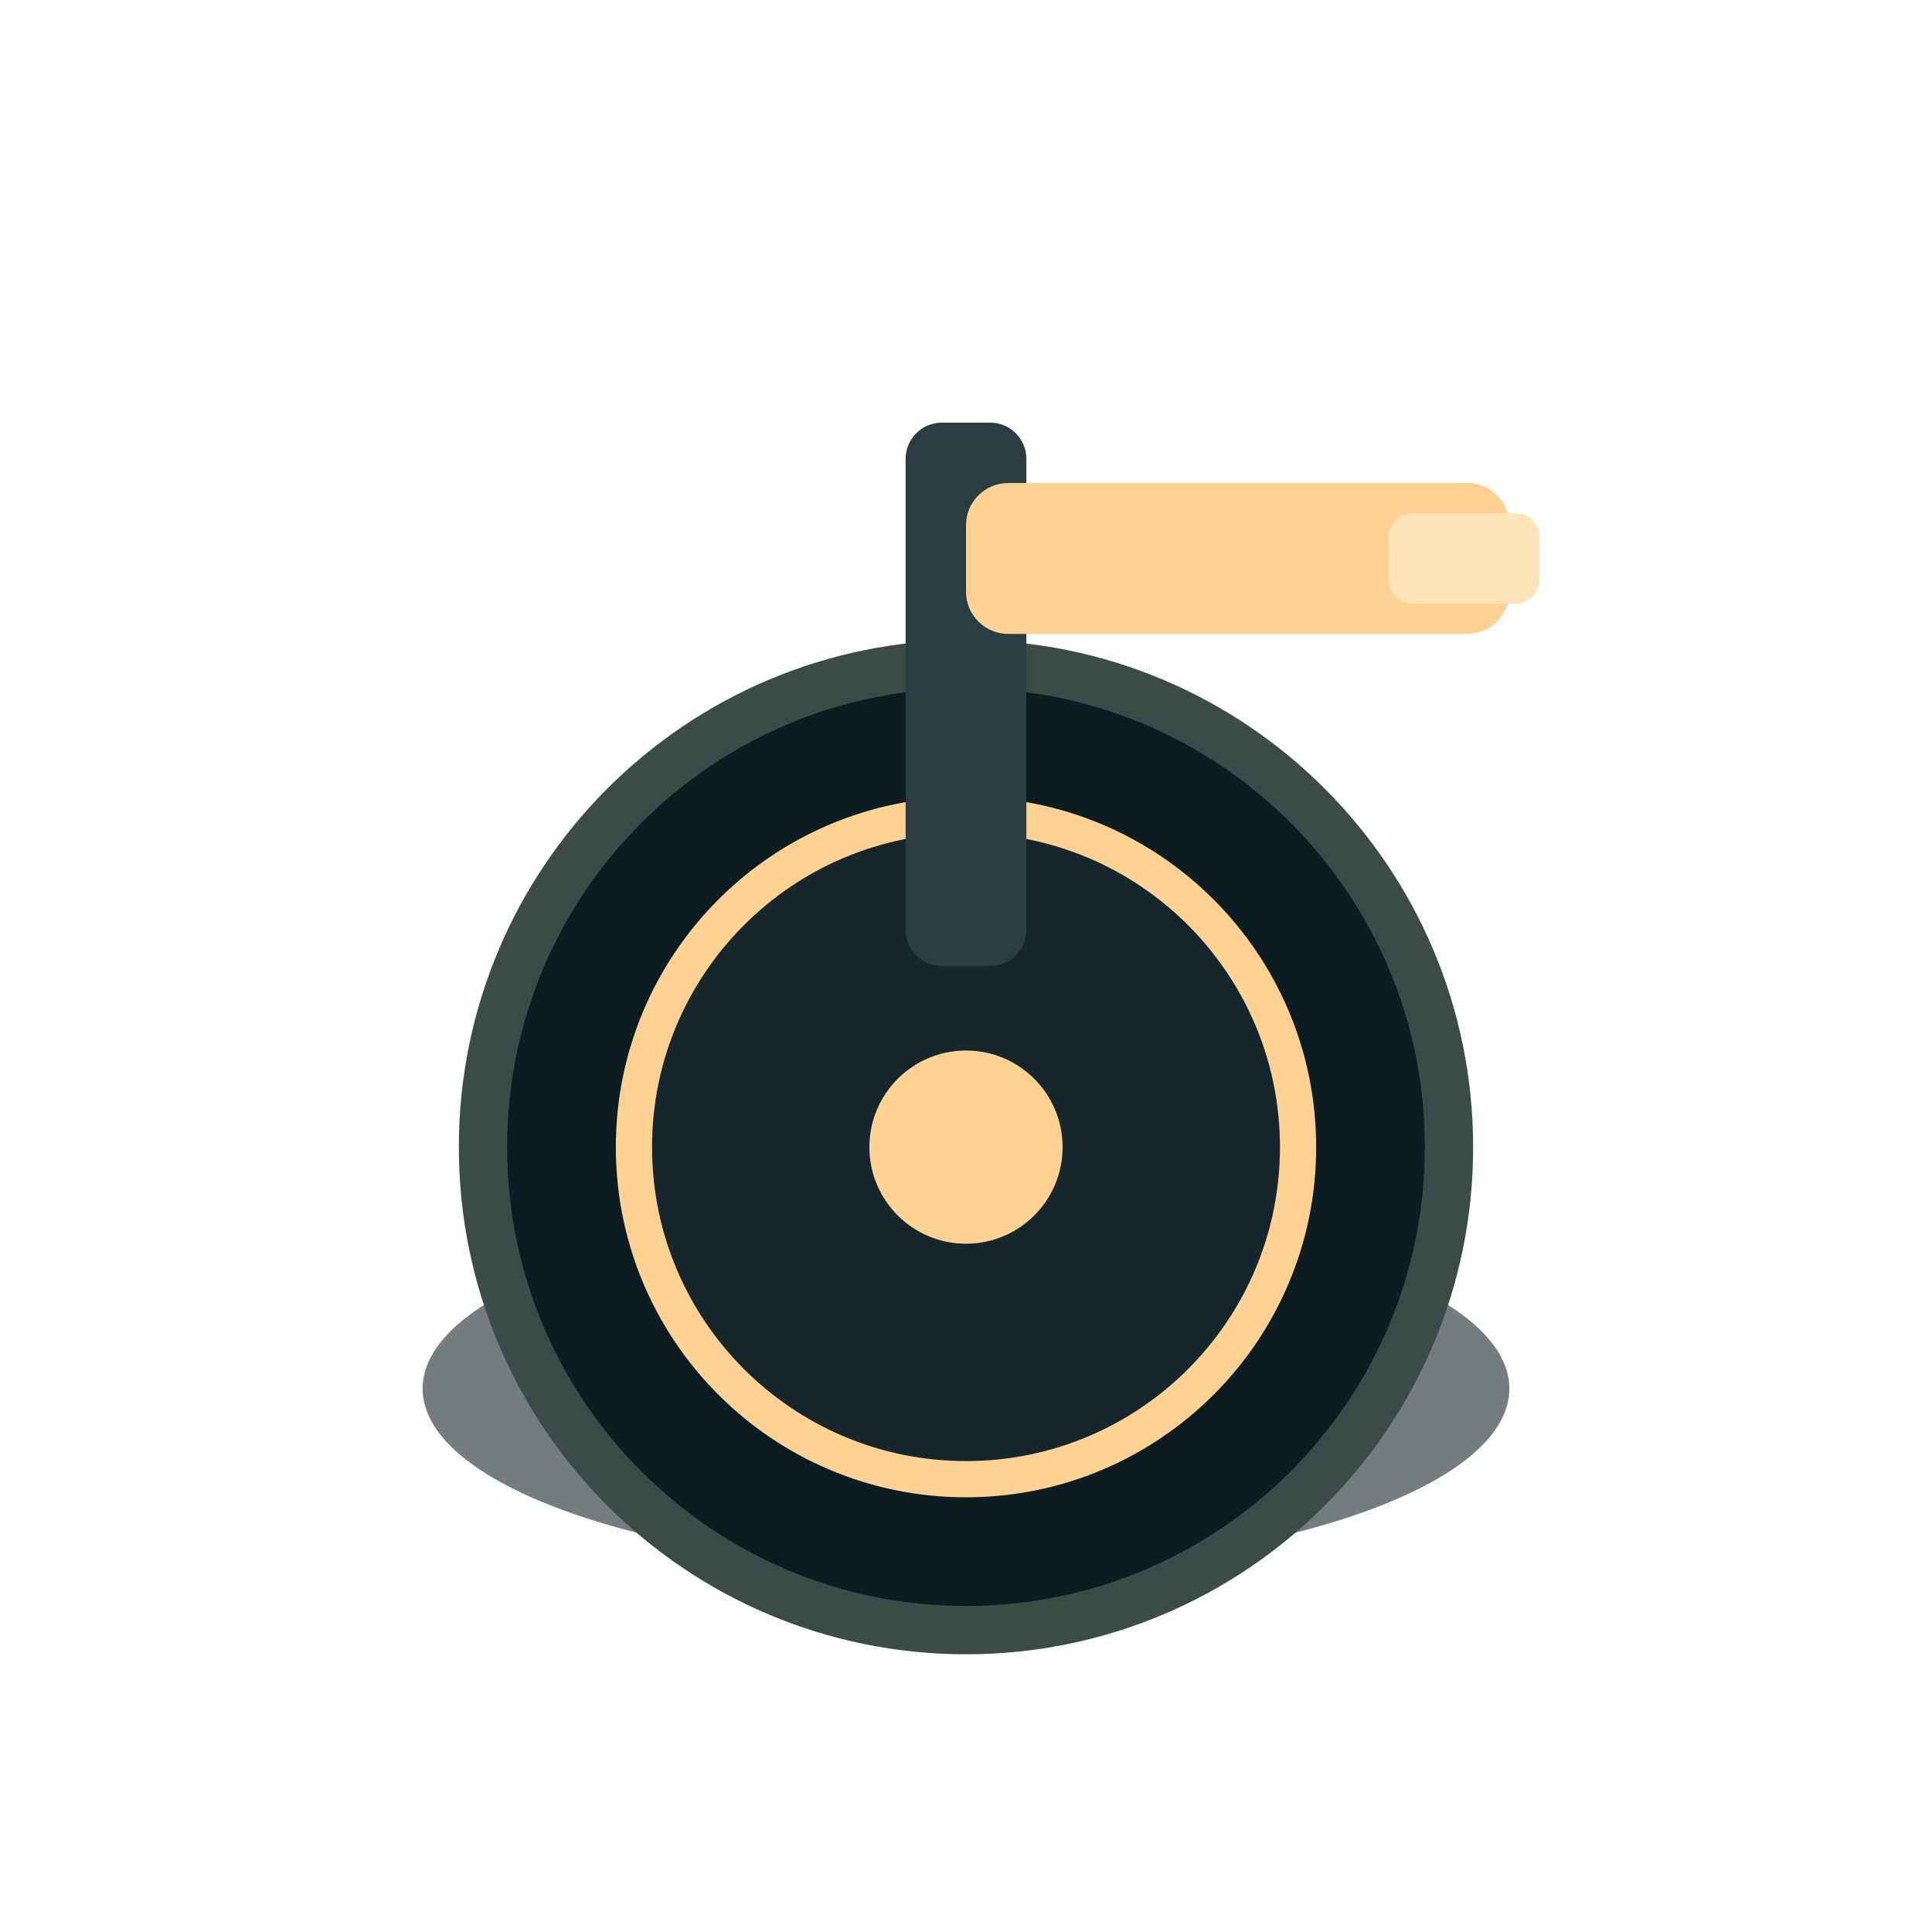
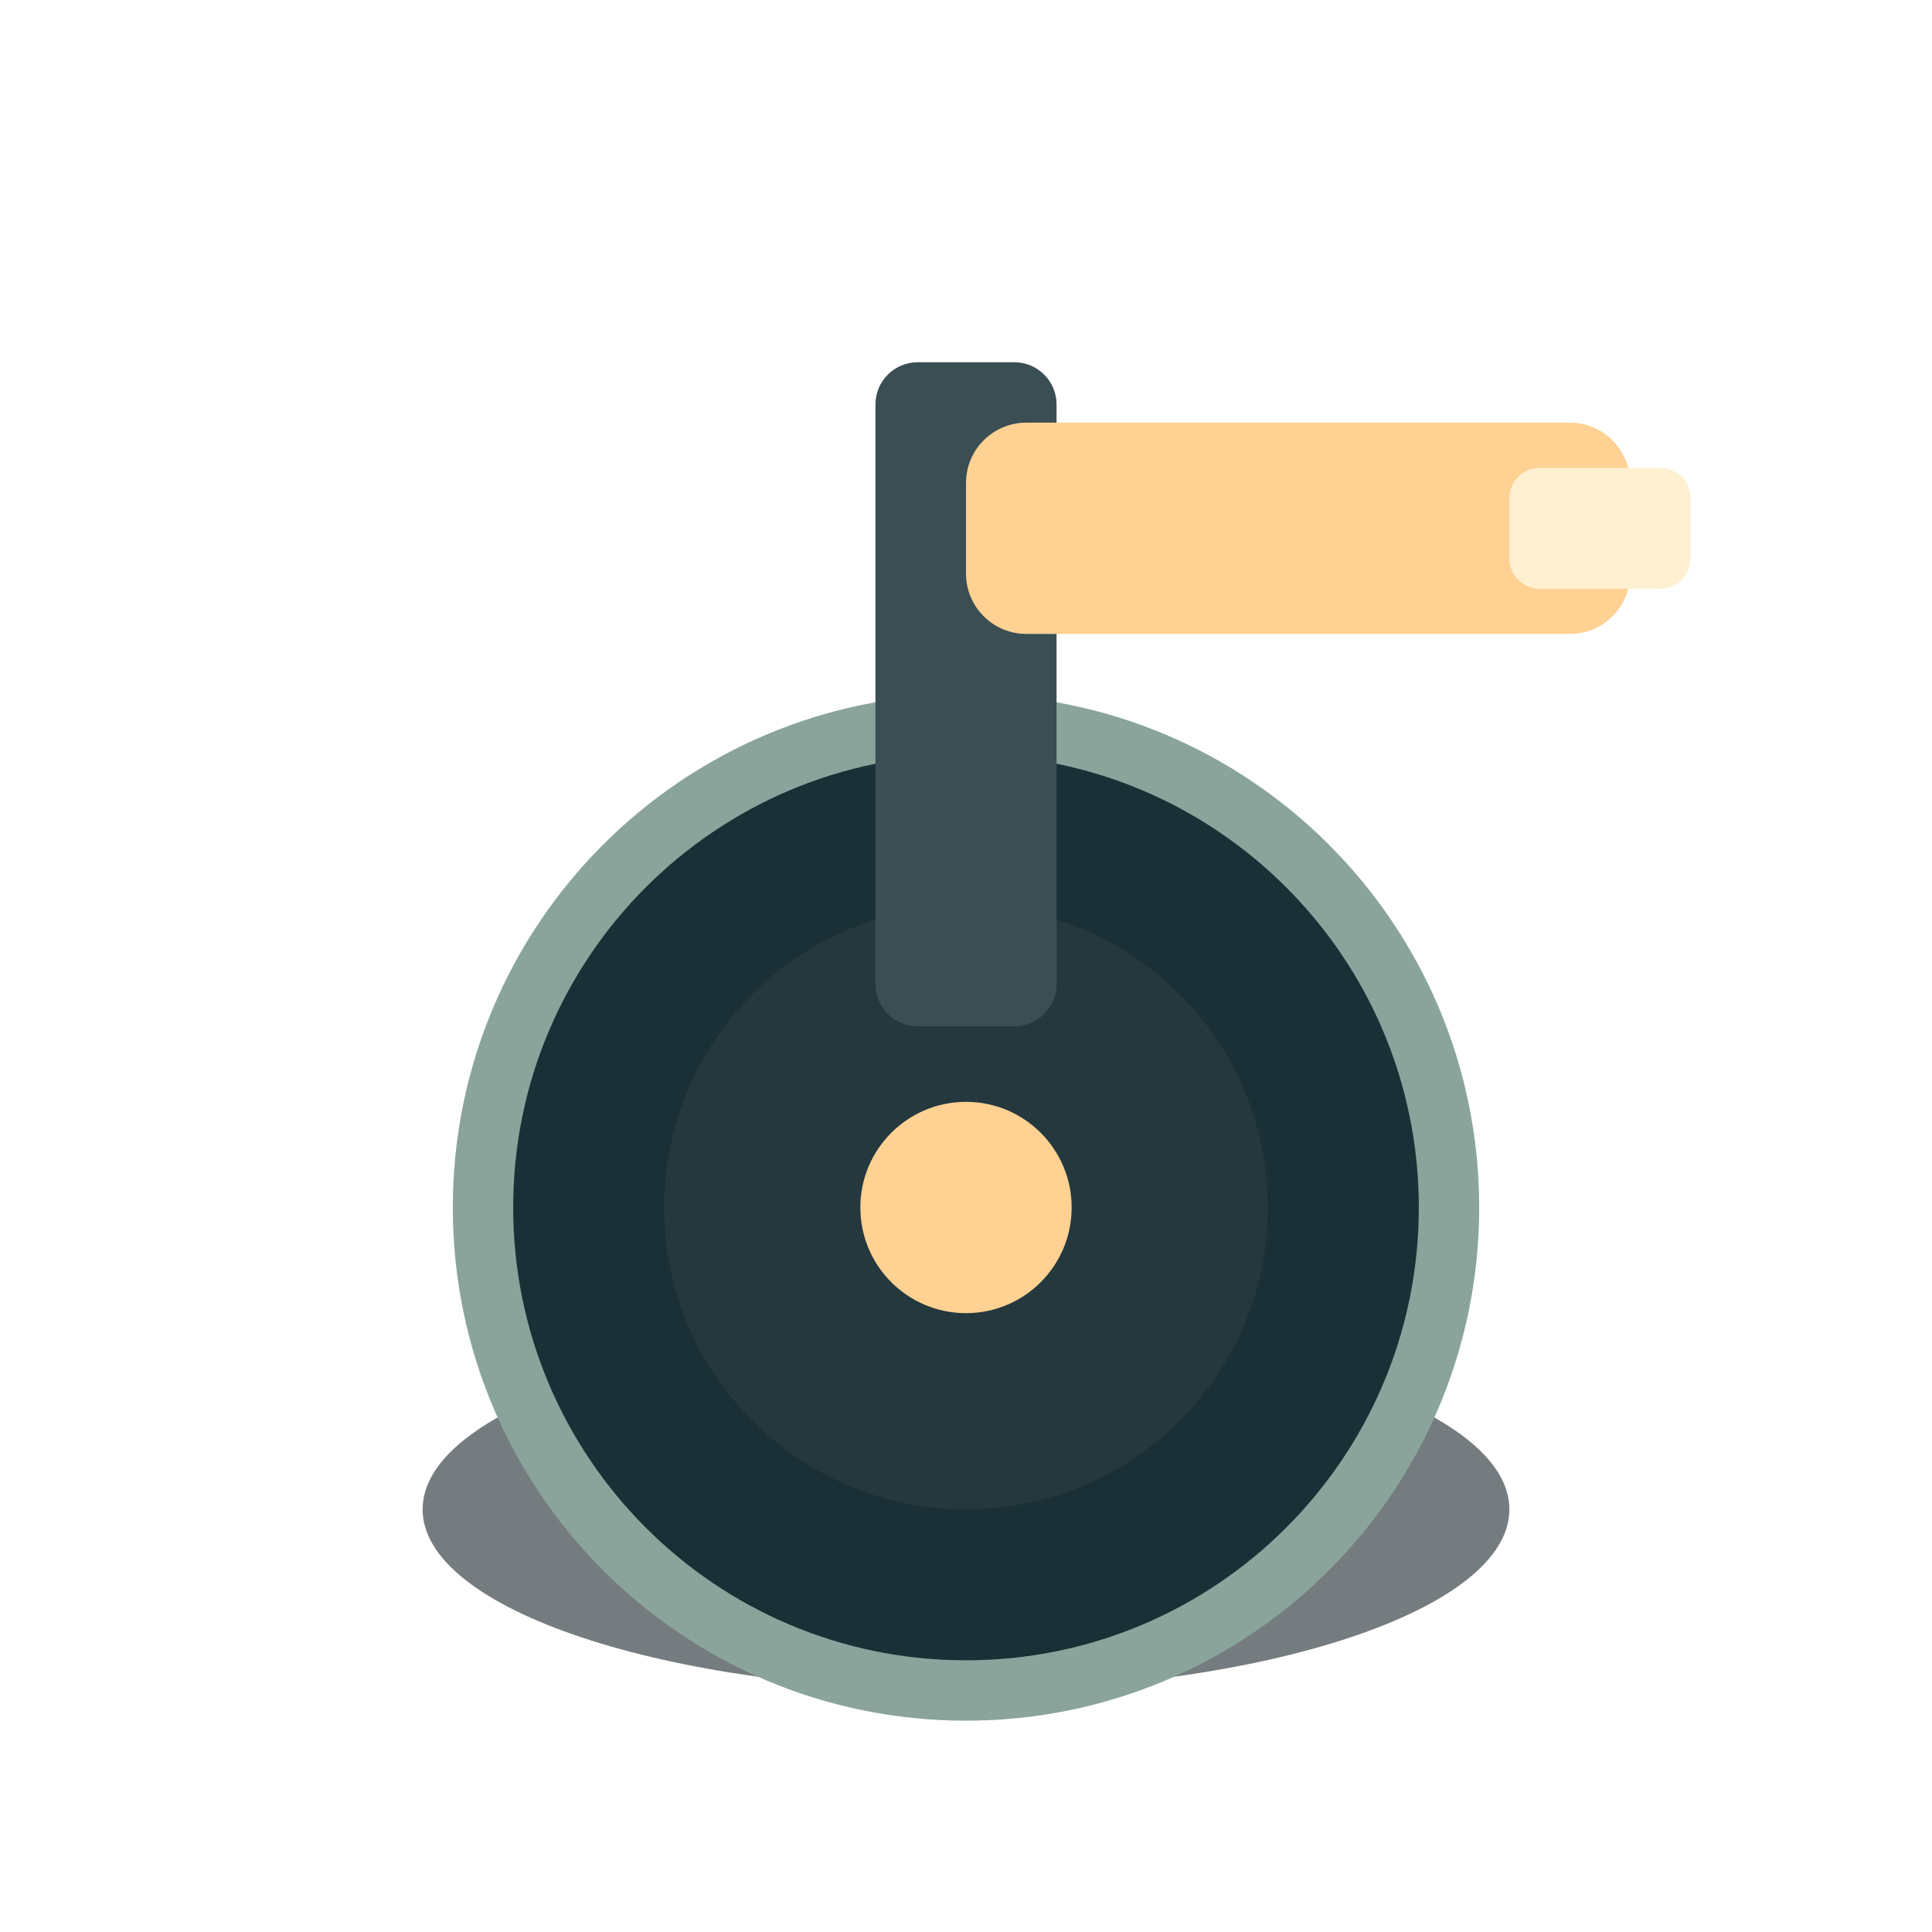
<svg xmlns="http://www.w3.org/2000/svg" width="64" height="64" viewBox="0 0 64 64" fill="none">
-   <ellipse cx="32" cy="46" rx="18" ry="6" fill="#041016" opacity=".55" />
-   <circle cx="32" cy="38" r="16" fill="#0b1c22" stroke="#3a4c48" stroke-width="1.6" />
-   <circle cx="32" cy="38" r="11" fill="#15262c" stroke="#ffd192" stroke-width="1.2" />
-   <rect x="30" y="14" width="4" height="18" rx="1.2" fill="#2a3d42" />
-   <rect x="32" y="16" width="18" height="5" rx="1.4" fill="#ffd192" />
-   <rect x="46" y="17" width="5" height="3" rx=".8" fill="#ffe4b8" />
-   <circle cx="32" cy="38" r="3.2" fill="#ffd192" />
+   <ellipse cx="32" cy="50" rx="18" ry="6" fill="#041016" opacity=".55" />
+   <circle cx="32" cy="40" r="16" fill="#1a3036" stroke="#8aa49c" stroke-width="2" />
+   <circle cx="32" cy="40" r="10" fill="#24383e" />
+   <rect x="29" y="12" width="6" height="22" rx="1.4" fill="#3a4e54" />
+   <rect x="32" y="14" width="22" height="7" rx="2" fill="#ffd192" />
+   <rect x="50" y="15.5" width="6" height="4" rx="1" fill="#fff0d2" />
+   <circle cx="32" cy="40" r="3.5" fill="#ffd192" />
</svg>
